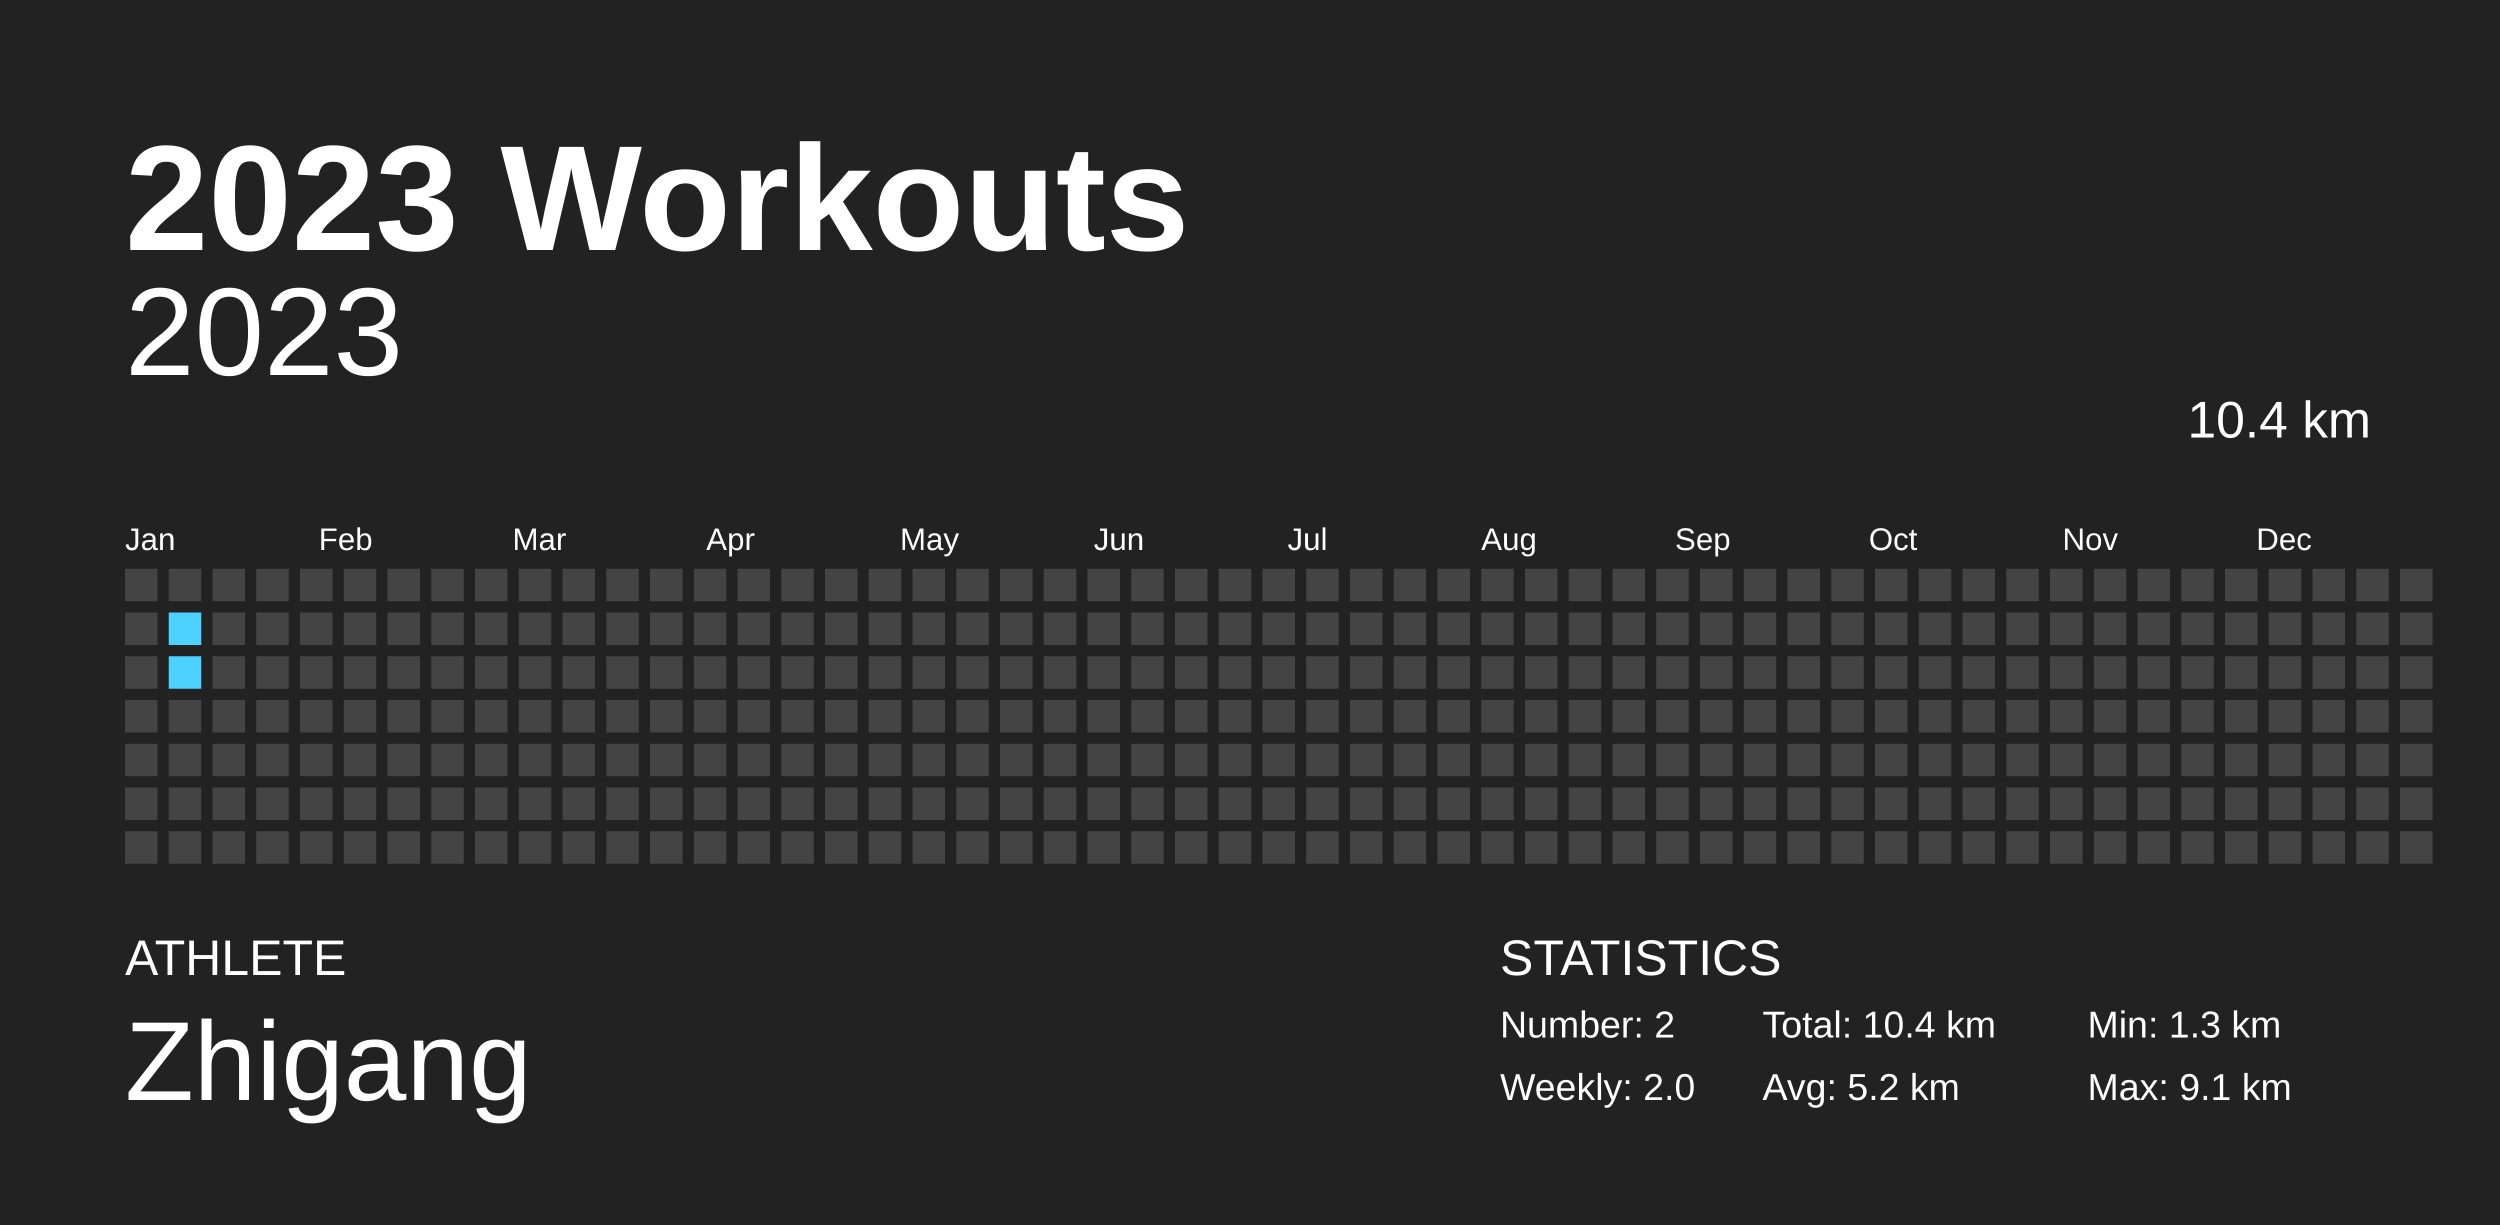
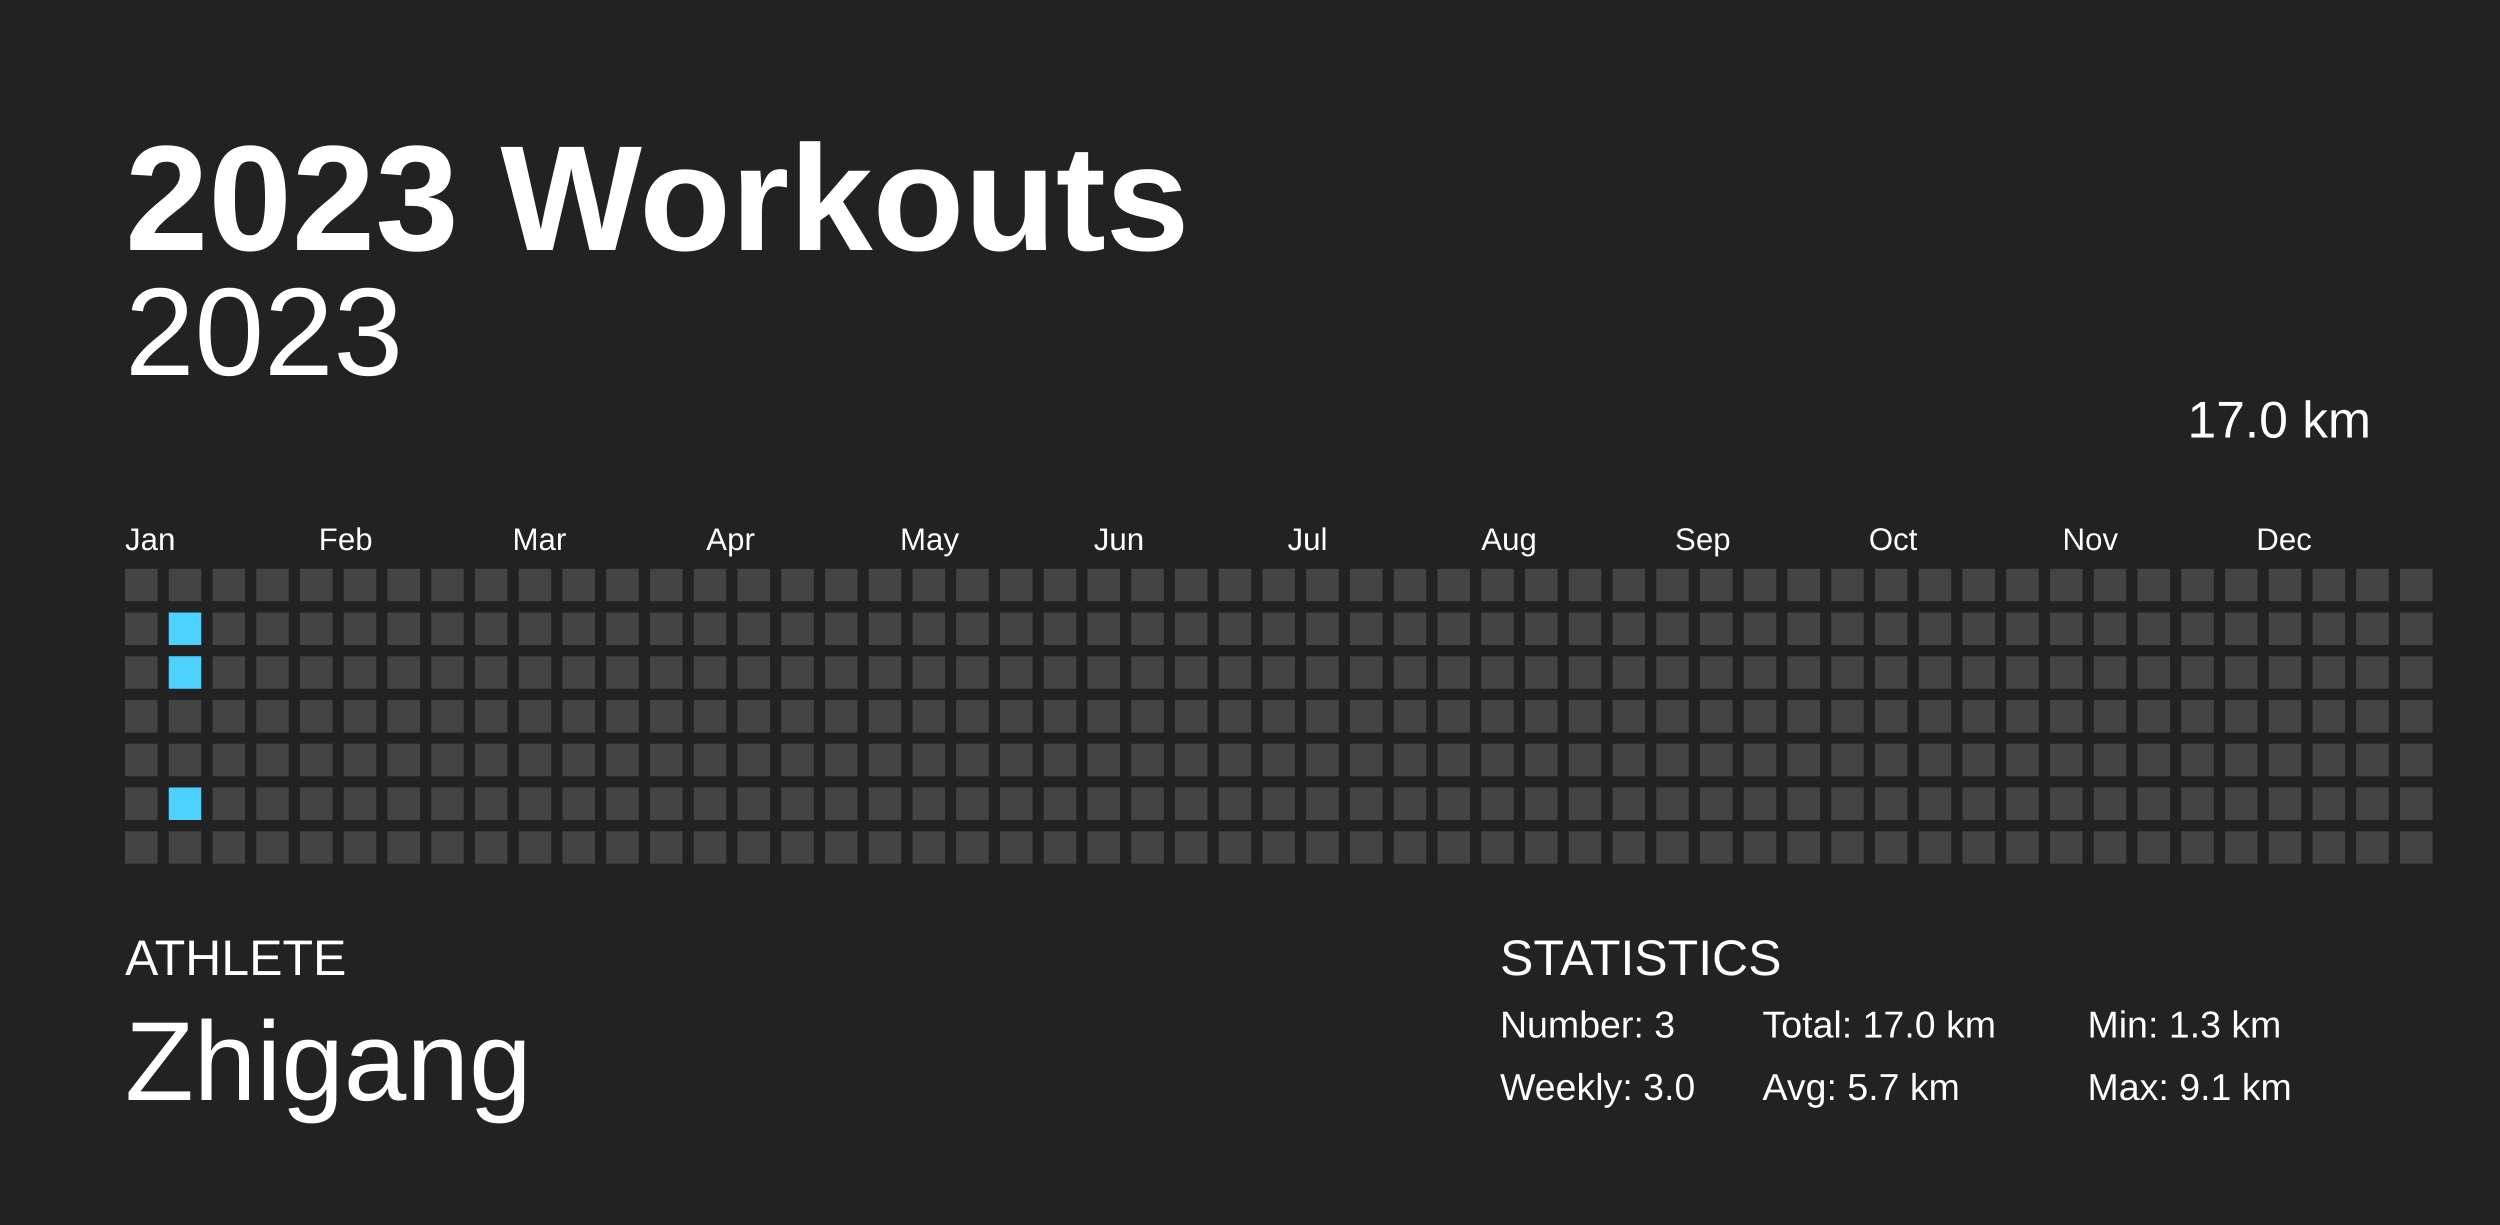
<svg xmlns="http://www.w3.org/2000/svg" baseProfile="full" height="98mm" version="1.1" viewBox="0,0,200,98" width="200mm">
  <defs />
  <rect fill="#222222" height="98" width="200" x="0" y="0" />
  <text fill="#FFFFFF" style="font-size:12px; font-family:Arial; font-weight:bold;" x="10" y="20">2023 Workouts</text>
  <text fill="#FFFFFF" style="font-size:4px; font-family:Arial" x="10" y="78">ATHLETE</text>
  <text fill="#FFFFFF" style="font-size:9px; font-family:Arial" x="10" y="88">Zhigang</text>
  <text fill="#FFFFFF" style="font-size:4px; font-family:Arial" x="120" y="78">STATISTICS</text>
-   <text fill="#FFFFFF" style="font-size:3px; font-family:Arial" x="120" y="83">Number: 2</text>
-   <text fill="#FFFFFF" style="font-size:3px; font-family:Arial" x="120" y="88">Weekly: 2.0</text>
-   <text fill="#FFFFFF" style="font-size:3px; font-family:Arial" x="141" y="83">Total: 10.4 km</text>
-   <text fill="#FFFFFF" style="font-size:3px; font-family:Arial" x="141" y="88">Avg: 5.2 km</text>
+   <text fill="#FFFFFF" style="font-size:3px; font-family:Arial" x="120" y="83">Number: 3</text>
+   <text fill="#FFFFFF" style="font-size:3px; font-family:Arial" x="120" y="88">Weekly: 3.0</text>
+   <text fill="#FFFFFF" style="font-size:3px; font-family:Arial" x="141" y="83">Total: 17.0 km</text>
+   <text fill="#FFFFFF" style="font-size:3px; font-family:Arial" x="141" y="88">Avg: 5.7 km</text>
  <text fill="#FFFFFF" style="font-size:3px; font-family:Arial" x="167" y="83">Min: 1.3 km</text>
  <text fill="#FFFFFF" style="font-size:3px; font-family:Arial" x="167" y="88">Max: 9.1 km</text>
  <text alignment-baseline="hanging" fill="#FFFFFF" style="font-size:10.0px; font-family:Arial;" x="10" y="30">2023</text>
-   <text alignment-baseline="hanging" fill="#FFFFFF" style="font-size:4.125px; font-family:Arial;" x="175" y="35">10.4 km</text>
+   <text alignment-baseline="hanging" fill="#FFFFFF" style="font-size:4.125px; font-family:Arial;" x="175" y="35">17.0 km</text>
  <text fill="#FFFFFF" style="font-size:2.5px; font-family:Arial" x="10.0" y="44">Jan</text>
  <text fill="#FFFFFF" style="font-size:2.5px; font-family:Arial" x="25.5" y="44">Feb</text>
  <text fill="#FFFFFF" style="font-size:2.5px; font-family:Arial" x="41.0" y="44">Mar</text>
  <text fill="#FFFFFF" style="font-size:2.5px; font-family:Arial" x="56.5" y="44">Apr</text>
  <text fill="#FFFFFF" style="font-size:2.5px; font-family:Arial" x="72.0" y="44">May</text>
  <text fill="#FFFFFF" style="font-size:2.5px; font-family:Arial" x="87.5" y="44">Jun</text>
  <text fill="#FFFFFF" style="font-size:2.5px; font-family:Arial" x="103.0" y="44">Jul</text>
  <text fill="#FFFFFF" style="font-size:2.5px; font-family:Arial" x="118.5" y="44">Aug</text>
  <text fill="#FFFFFF" style="font-size:2.5px; font-family:Arial" x="134.0" y="44">Sep</text>
  <text fill="#FFFFFF" style="font-size:2.5px; font-family:Arial" x="149.5" y="44">Oct</text>
  <text fill="#FFFFFF" style="font-size:2.5px; font-family:Arial" x="165.0" y="44">Nov</text>
  <text fill="#FFFFFF" style="font-size:2.5px; font-family:Arial" x="180.5" y="44">Dec</text>
  <rect fill="#444444" height="2.6" width="2.6" x="10.0" y="45.5" />
  <rect fill="#444444" height="2.6" width="2.6" x="10.0" y="49.0" />
  <rect fill="#444444" height="2.6" width="2.6" x="10.0" y="52.5" />
  <rect fill="#444444" height="2.6" width="2.6" x="10.0" y="56.0" />
  <rect fill="#444444" height="2.6" width="2.6" x="10.0" y="59.5" />
  <rect fill="#444444" height="2.6" width="2.6" x="10.0" y="63.0" />
  <rect fill="#444444" height="2.6" width="2.6" x="10.0" y="66.5" />
  <rect fill="#444444" height="2.6" width="2.6" x="13.5" y="45.5" />
  <rect fill="#4dd2ff" height="2.6" width="2.6" x="13.5" y="49.0" />
  <rect fill="#4dd2ff" height="2.6" width="2.6" x="13.5" y="52.5" />
  <rect fill="#444444" height="2.6" width="2.6" x="13.5" y="56.0" />
  <rect fill="#444444" height="2.6" width="2.6" x="13.5" y="59.5" />
-   <rect fill="#444444" height="2.6" width="2.6" x="13.5" y="63.0" />
+   <rect fill="#4dd2ff" height="2.6" width="2.6" x="13.5" y="63.0" />
  <rect fill="#444444" height="2.6" width="2.6" x="13.5" y="66.5" />
  <rect fill="#444444" height="2.6" width="2.6" x="17.0" y="45.5" />
  <rect fill="#444444" height="2.6" width="2.6" x="17.0" y="49.0" />
  <rect fill="#444444" height="2.6" width="2.6" x="17.0" y="52.5" />
  <rect fill="#444444" height="2.6" width="2.6" x="17.0" y="56.0" />
  <rect fill="#444444" height="2.6" width="2.6" x="17.0" y="59.5" />
  <rect fill="#444444" height="2.6" width="2.6" x="17.0" y="63.0" />
  <rect fill="#444444" height="2.6" width="2.6" x="17.0" y="66.5" />
  <rect fill="#444444" height="2.6" width="2.6" x="20.5" y="45.5" />
  <rect fill="#444444" height="2.6" width="2.6" x="20.5" y="49.0" />
  <rect fill="#444444" height="2.6" width="2.6" x="20.5" y="52.5" />
  <rect fill="#444444" height="2.6" width="2.6" x="20.5" y="56.0" />
  <rect fill="#444444" height="2.6" width="2.6" x="20.5" y="59.5" />
  <rect fill="#444444" height="2.6" width="2.6" x="20.5" y="63.0" />
  <rect fill="#444444" height="2.6" width="2.6" x="20.5" y="66.5" />
  <rect fill="#444444" height="2.6" width="2.6" x="24.0" y="45.5" />
  <rect fill="#444444" height="2.6" width="2.6" x="24.0" y="49.0" />
  <rect fill="#444444" height="2.6" width="2.6" x="24.0" y="52.5" />
  <rect fill="#444444" height="2.6" width="2.6" x="24.0" y="56.0" />
  <rect fill="#444444" height="2.6" width="2.6" x="24.0" y="59.5" />
  <rect fill="#444444" height="2.6" width="2.6" x="24.0" y="63.0" />
  <rect fill="#444444" height="2.6" width="2.6" x="24.0" y="66.5" />
  <rect fill="#444444" height="2.6" width="2.6" x="27.5" y="45.5" />
  <rect fill="#444444" height="2.6" width="2.6" x="27.5" y="49.0" />
  <rect fill="#444444" height="2.6" width="2.6" x="27.5" y="52.5" />
  <rect fill="#444444" height="2.6" width="2.6" x="27.5" y="56.0" />
  <rect fill="#444444" height="2.6" width="2.6" x="27.5" y="59.5" />
  <rect fill="#444444" height="2.6" width="2.6" x="27.5" y="63.0" />
  <rect fill="#444444" height="2.6" width="2.6" x="27.5" y="66.5" />
  <rect fill="#444444" height="2.6" width="2.6" x="31.0" y="45.5" />
  <rect fill="#444444" height="2.6" width="2.6" x="31.0" y="49.0" />
  <rect fill="#444444" height="2.6" width="2.6" x="31.0" y="52.5" />
  <rect fill="#444444" height="2.6" width="2.6" x="31.0" y="56.0" />
  <rect fill="#444444" height="2.6" width="2.6" x="31.0" y="59.5" />
  <rect fill="#444444" height="2.6" width="2.6" x="31.0" y="63.0" />
  <rect fill="#444444" height="2.6" width="2.6" x="31.0" y="66.5" />
  <rect fill="#444444" height="2.6" width="2.6" x="34.5" y="45.5" />
  <rect fill="#444444" height="2.6" width="2.6" x="34.5" y="49.0" />
  <rect fill="#444444" height="2.6" width="2.6" x="34.5" y="52.5" />
  <rect fill="#444444" height="2.6" width="2.6" x="34.5" y="56.0" />
  <rect fill="#444444" height="2.6" width="2.6" x="34.5" y="59.5" />
  <rect fill="#444444" height="2.6" width="2.6" x="34.5" y="63.0" />
  <rect fill="#444444" height="2.6" width="2.6" x="34.5" y="66.5" />
  <rect fill="#444444" height="2.6" width="2.6" x="38.0" y="45.5" />
  <rect fill="#444444" height="2.6" width="2.6" x="38.0" y="49.0" />
  <rect fill="#444444" height="2.6" width="2.6" x="38.0" y="52.5" />
  <rect fill="#444444" height="2.6" width="2.6" x="38.0" y="56.0" />
  <rect fill="#444444" height="2.6" width="2.6" x="38.0" y="59.5" />
  <rect fill="#444444" height="2.6" width="2.6" x="38.0" y="63.0" />
  <rect fill="#444444" height="2.6" width="2.6" x="38.0" y="66.5" />
  <rect fill="#444444" height="2.6" width="2.6" x="41.5" y="45.5" />
  <rect fill="#444444" height="2.6" width="2.6" x="41.5" y="49.0" />
  <rect fill="#444444" height="2.6" width="2.6" x="41.5" y="52.5" />
  <rect fill="#444444" height="2.6" width="2.6" x="41.5" y="56.0" />
  <rect fill="#444444" height="2.6" width="2.6" x="41.5" y="59.5" />
  <rect fill="#444444" height="2.6" width="2.6" x="41.5" y="63.0" />
  <rect fill="#444444" height="2.6" width="2.6" x="41.5" y="66.5" />
  <rect fill="#444444" height="2.6" width="2.6" x="45.0" y="45.5" />
  <rect fill="#444444" height="2.6" width="2.6" x="45.0" y="49.0" />
  <rect fill="#444444" height="2.6" width="2.6" x="45.0" y="52.5" />
  <rect fill="#444444" height="2.6" width="2.6" x="45.0" y="56.0" />
  <rect fill="#444444" height="2.6" width="2.6" x="45.0" y="59.5" />
  <rect fill="#444444" height="2.6" width="2.6" x="45.0" y="63.0" />
  <rect fill="#444444" height="2.6" width="2.6" x="45.0" y="66.5" />
  <rect fill="#444444" height="2.6" width="2.6" x="48.5" y="45.5" />
  <rect fill="#444444" height="2.6" width="2.6" x="48.5" y="49.0" />
  <rect fill="#444444" height="2.6" width="2.6" x="48.5" y="52.5" />
  <rect fill="#444444" height="2.6" width="2.6" x="48.5" y="56.0" />
  <rect fill="#444444" height="2.6" width="2.6" x="48.5" y="59.5" />
  <rect fill="#444444" height="2.6" width="2.6" x="48.5" y="63.0" />
  <rect fill="#444444" height="2.6" width="2.6" x="48.5" y="66.5" />
  <rect fill="#444444" height="2.6" width="2.6" x="52.0" y="45.5" />
  <rect fill="#444444" height="2.6" width="2.6" x="52.0" y="49.0" />
  <rect fill="#444444" height="2.6" width="2.6" x="52.0" y="52.5" />
  <rect fill="#444444" height="2.6" width="2.6" x="52.0" y="56.0" />
  <rect fill="#444444" height="2.6" width="2.6" x="52.0" y="59.5" />
  <rect fill="#444444" height="2.6" width="2.6" x="52.0" y="63.0" />
  <rect fill="#444444" height="2.6" width="2.6" x="52.0" y="66.5" />
  <rect fill="#444444" height="2.6" width="2.6" x="55.5" y="45.5" />
  <rect fill="#444444" height="2.6" width="2.6" x="55.5" y="49.0" />
  <rect fill="#444444" height="2.6" width="2.6" x="55.5" y="52.5" />
  <rect fill="#444444" height="2.6" width="2.6" x="55.5" y="56.0" />
  <rect fill="#444444" height="2.6" width="2.6" x="55.5" y="59.5" />
  <rect fill="#444444" height="2.6" width="2.6" x="55.5" y="63.0" />
  <rect fill="#444444" height="2.6" width="2.6" x="55.5" y="66.5" />
  <rect fill="#444444" height="2.6" width="2.6" x="59.0" y="45.5" />
  <rect fill="#444444" height="2.6" width="2.6" x="59.0" y="49.0" />
  <rect fill="#444444" height="2.6" width="2.6" x="59.0" y="52.5" />
  <rect fill="#444444" height="2.6" width="2.6" x="59.0" y="56.0" />
  <rect fill="#444444" height="2.6" width="2.6" x="59.0" y="59.5" />
  <rect fill="#444444" height="2.6" width="2.6" x="59.0" y="63.0" />
  <rect fill="#444444" height="2.6" width="2.6" x="59.0" y="66.5" />
  <rect fill="#444444" height="2.6" width="2.6" x="62.5" y="45.5" />
  <rect fill="#444444" height="2.6" width="2.6" x="62.5" y="49.0" />
  <rect fill="#444444" height="2.6" width="2.6" x="62.5" y="52.5" />
  <rect fill="#444444" height="2.6" width="2.6" x="62.5" y="56.0" />
  <rect fill="#444444" height="2.6" width="2.6" x="62.5" y="59.5" />
  <rect fill="#444444" height="2.6" width="2.6" x="62.5" y="63.0" />
  <rect fill="#444444" height="2.6" width="2.6" x="62.5" y="66.5" />
  <rect fill="#444444" height="2.6" width="2.6" x="66.0" y="45.5" />
  <rect fill="#444444" height="2.6" width="2.6" x="66.0" y="49.0" />
  <rect fill="#444444" height="2.6" width="2.6" x="66.0" y="52.5" />
  <rect fill="#444444" height="2.6" width="2.6" x="66.0" y="56.0" />
  <rect fill="#444444" height="2.6" width="2.6" x="66.0" y="59.5" />
  <rect fill="#444444" height="2.6" width="2.6" x="66.0" y="63.0" />
  <rect fill="#444444" height="2.6" width="2.6" x="66.0" y="66.5" />
  <rect fill="#444444" height="2.6" width="2.6" x="69.5" y="45.5" />
  <rect fill="#444444" height="2.6" width="2.6" x="69.5" y="49.0" />
  <rect fill="#444444" height="2.6" width="2.6" x="69.5" y="52.5" />
  <rect fill="#444444" height="2.6" width="2.6" x="69.5" y="56.0" />
  <rect fill="#444444" height="2.6" width="2.6" x="69.5" y="59.5" />
  <rect fill="#444444" height="2.6" width="2.6" x="69.5" y="63.0" />
  <rect fill="#444444" height="2.6" width="2.6" x="69.5" y="66.5" />
  <rect fill="#444444" height="2.6" width="2.6" x="73.0" y="45.5" />
  <rect fill="#444444" height="2.6" width="2.6" x="73.0" y="49.0" />
  <rect fill="#444444" height="2.6" width="2.6" x="73.0" y="52.5" />
  <rect fill="#444444" height="2.6" width="2.6" x="73.0" y="56.0" />
  <rect fill="#444444" height="2.6" width="2.6" x="73.0" y="59.5" />
  <rect fill="#444444" height="2.6" width="2.6" x="73.0" y="63.0" />
  <rect fill="#444444" height="2.6" width="2.6" x="73.0" y="66.5" />
  <rect fill="#444444" height="2.6" width="2.6" x="76.5" y="45.5" />
  <rect fill="#444444" height="2.6" width="2.6" x="76.5" y="49.0" />
  <rect fill="#444444" height="2.6" width="2.6" x="76.5" y="52.5" />
  <rect fill="#444444" height="2.6" width="2.6" x="76.5" y="56.0" />
  <rect fill="#444444" height="2.6" width="2.6" x="76.5" y="59.5" />
  <rect fill="#444444" height="2.6" width="2.6" x="76.5" y="63.0" />
  <rect fill="#444444" height="2.6" width="2.6" x="76.5" y="66.5" />
  <rect fill="#444444" height="2.6" width="2.6" x="80.0" y="45.5" />
  <rect fill="#444444" height="2.6" width="2.6" x="80.0" y="49.0" />
  <rect fill="#444444" height="2.6" width="2.6" x="80.0" y="52.5" />
  <rect fill="#444444" height="2.6" width="2.6" x="80.0" y="56.0" />
  <rect fill="#444444" height="2.6" width="2.6" x="80.0" y="59.5" />
  <rect fill="#444444" height="2.6" width="2.6" x="80.0" y="63.0" />
  <rect fill="#444444" height="2.6" width="2.6" x="80.0" y="66.5" />
  <rect fill="#444444" height="2.6" width="2.6" x="83.5" y="45.5" />
  <rect fill="#444444" height="2.6" width="2.6" x="83.5" y="49.0" />
  <rect fill="#444444" height="2.6" width="2.6" x="83.5" y="52.5" />
  <rect fill="#444444" height="2.6" width="2.6" x="83.5" y="56.0" />
  <rect fill="#444444" height="2.6" width="2.6" x="83.5" y="59.5" />
  <rect fill="#444444" height="2.6" width="2.6" x="83.5" y="63.0" />
  <rect fill="#444444" height="2.6" width="2.6" x="83.5" y="66.5" />
  <rect fill="#444444" height="2.6" width="2.6" x="87.0" y="45.5" />
  <rect fill="#444444" height="2.6" width="2.6" x="87.0" y="49.0" />
  <rect fill="#444444" height="2.6" width="2.6" x="87.0" y="52.5" />
  <rect fill="#444444" height="2.6" width="2.6" x="87.0" y="56.0" />
  <rect fill="#444444" height="2.6" width="2.6" x="87.0" y="59.5" />
  <rect fill="#444444" height="2.6" width="2.6" x="87.0" y="63.0" />
  <rect fill="#444444" height="2.6" width="2.6" x="87.0" y="66.5" />
  <rect fill="#444444" height="2.6" width="2.6" x="90.5" y="45.5" />
  <rect fill="#444444" height="2.6" width="2.6" x="90.5" y="49.0" />
  <rect fill="#444444" height="2.6" width="2.6" x="90.5" y="52.5" />
  <rect fill="#444444" height="2.6" width="2.6" x="90.5" y="56.0" />
  <rect fill="#444444" height="2.6" width="2.6" x="90.5" y="59.5" />
  <rect fill="#444444" height="2.6" width="2.6" x="90.5" y="63.0" />
  <rect fill="#444444" height="2.6" width="2.6" x="90.5" y="66.5" />
  <rect fill="#444444" height="2.6" width="2.6" x="94.0" y="45.5" />
  <rect fill="#444444" height="2.6" width="2.6" x="94.0" y="49.0" />
  <rect fill="#444444" height="2.6" width="2.6" x="94.0" y="52.5" />
  <rect fill="#444444" height="2.6" width="2.6" x="94.0" y="56.0" />
  <rect fill="#444444" height="2.6" width="2.6" x="94.0" y="59.5" />
  <rect fill="#444444" height="2.6" width="2.6" x="94.0" y="63.0" />
  <rect fill="#444444" height="2.6" width="2.6" x="94.0" y="66.5" />
  <rect fill="#444444" height="2.6" width="2.6" x="97.5" y="45.5" />
  <rect fill="#444444" height="2.6" width="2.6" x="97.5" y="49.0" />
  <rect fill="#444444" height="2.6" width="2.6" x="97.5" y="52.5" />
  <rect fill="#444444" height="2.6" width="2.6" x="97.5" y="56.0" />
  <rect fill="#444444" height="2.6" width="2.6" x="97.5" y="59.5" />
  <rect fill="#444444" height="2.6" width="2.6" x="97.5" y="63.0" />
  <rect fill="#444444" height="2.6" width="2.6" x="97.5" y="66.5" />
  <rect fill="#444444" height="2.6" width="2.6" x="101.0" y="45.5" />
  <rect fill="#444444" height="2.6" width="2.6" x="101.0" y="49.0" />
  <rect fill="#444444" height="2.6" width="2.6" x="101.0" y="52.5" />
  <rect fill="#444444" height="2.6" width="2.6" x="101.0" y="56.0" />
  <rect fill="#444444" height="2.6" width="2.6" x="101.0" y="59.5" />
  <rect fill="#444444" height="2.6" width="2.6" x="101.0" y="63.0" />
  <rect fill="#444444" height="2.6" width="2.6" x="101.0" y="66.5" />
  <rect fill="#444444" height="2.6" width="2.6" x="104.5" y="45.5" />
  <rect fill="#444444" height="2.6" width="2.6" x="104.5" y="49.0" />
  <rect fill="#444444" height="2.6" width="2.6" x="104.5" y="52.5" />
  <rect fill="#444444" height="2.6" width="2.6" x="104.5" y="56.0" />
  <rect fill="#444444" height="2.6" width="2.6" x="104.5" y="59.5" />
  <rect fill="#444444" height="2.6" width="2.6" x="104.5" y="63.0" />
  <rect fill="#444444" height="2.6" width="2.6" x="104.5" y="66.5" />
  <rect fill="#444444" height="2.6" width="2.6" x="108.0" y="45.5" />
  <rect fill="#444444" height="2.6" width="2.6" x="108.0" y="49.0" />
  <rect fill="#444444" height="2.6" width="2.6" x="108.0" y="52.5" />
  <rect fill="#444444" height="2.6" width="2.6" x="108.0" y="56.0" />
  <rect fill="#444444" height="2.6" width="2.6" x="108.0" y="59.5" />
  <rect fill="#444444" height="2.6" width="2.6" x="108.0" y="63.0" />
  <rect fill="#444444" height="2.6" width="2.6" x="108.0" y="66.5" />
  <rect fill="#444444" height="2.6" width="2.6" x="111.5" y="45.5" />
  <rect fill="#444444" height="2.6" width="2.6" x="111.5" y="49.0" />
  <rect fill="#444444" height="2.6" width="2.6" x="111.5" y="52.5" />
  <rect fill="#444444" height="2.6" width="2.6" x="111.5" y="56.0" />
  <rect fill="#444444" height="2.6" width="2.6" x="111.5" y="59.5" />
  <rect fill="#444444" height="2.6" width="2.6" x="111.5" y="63.0" />
  <rect fill="#444444" height="2.6" width="2.6" x="111.5" y="66.5" />
  <rect fill="#444444" height="2.6" width="2.6" x="115.0" y="45.5" />
  <rect fill="#444444" height="2.6" width="2.6" x="115.0" y="49.0" />
  <rect fill="#444444" height="2.6" width="2.6" x="115.0" y="52.5" />
  <rect fill="#444444" height="2.6" width="2.6" x="115.0" y="56.0" />
  <rect fill="#444444" height="2.6" width="2.6" x="115.0" y="59.5" />
  <rect fill="#444444" height="2.6" width="2.6" x="115.0" y="63.0" />
  <rect fill="#444444" height="2.6" width="2.6" x="115.0" y="66.5" />
  <rect fill="#444444" height="2.6" width="2.6" x="118.5" y="45.5" />
  <rect fill="#444444" height="2.6" width="2.6" x="118.5" y="49.0" />
  <rect fill="#444444" height="2.6" width="2.6" x="118.5" y="52.5" />
  <rect fill="#444444" height="2.6" width="2.6" x="118.5" y="56.0" />
  <rect fill="#444444" height="2.6" width="2.6" x="118.5" y="59.5" />
  <rect fill="#444444" height="2.6" width="2.6" x="118.5" y="63.0" />
  <rect fill="#444444" height="2.6" width="2.6" x="118.5" y="66.5" />
  <rect fill="#444444" height="2.6" width="2.6" x="122.0" y="45.5" />
  <rect fill="#444444" height="2.6" width="2.6" x="122.0" y="49.0" />
  <rect fill="#444444" height="2.6" width="2.6" x="122.0" y="52.5" />
  <rect fill="#444444" height="2.6" width="2.6" x="122.0" y="56.0" />
  <rect fill="#444444" height="2.6" width="2.6" x="122.0" y="59.5" />
  <rect fill="#444444" height="2.6" width="2.6" x="122.0" y="63.0" />
  <rect fill="#444444" height="2.6" width="2.6" x="122.0" y="66.5" />
  <rect fill="#444444" height="2.6" width="2.6" x="125.5" y="45.5" />
  <rect fill="#444444" height="2.6" width="2.6" x="125.5" y="49.0" />
  <rect fill="#444444" height="2.6" width="2.6" x="125.5" y="52.5" />
  <rect fill="#444444" height="2.6" width="2.6" x="125.5" y="56.0" />
  <rect fill="#444444" height="2.6" width="2.6" x="125.5" y="59.5" />
  <rect fill="#444444" height="2.6" width="2.6" x="125.5" y="63.0" />
  <rect fill="#444444" height="2.6" width="2.6" x="125.5" y="66.5" />
  <rect fill="#444444" height="2.6" width="2.6" x="129.0" y="45.5" />
  <rect fill="#444444" height="2.6" width="2.6" x="129.0" y="49.0" />
  <rect fill="#444444" height="2.6" width="2.6" x="129.0" y="52.5" />
  <rect fill="#444444" height="2.6" width="2.6" x="129.0" y="56.0" />
  <rect fill="#444444" height="2.6" width="2.6" x="129.0" y="59.5" />
  <rect fill="#444444" height="2.6" width="2.6" x="129.0" y="63.0" />
  <rect fill="#444444" height="2.6" width="2.6" x="129.0" y="66.5" />
  <rect fill="#444444" height="2.6" width="2.6" x="132.5" y="45.5" />
  <rect fill="#444444" height="2.6" width="2.6" x="132.5" y="49.0" />
  <rect fill="#444444" height="2.6" width="2.6" x="132.5" y="52.5" />
  <rect fill="#444444" height="2.6" width="2.6" x="132.5" y="56.0" />
  <rect fill="#444444" height="2.6" width="2.6" x="132.5" y="59.5" />
  <rect fill="#444444" height="2.6" width="2.6" x="132.5" y="63.0" />
  <rect fill="#444444" height="2.6" width="2.6" x="132.5" y="66.5" />
  <rect fill="#444444" height="2.6" width="2.6" x="136.0" y="45.5" />
  <rect fill="#444444" height="2.6" width="2.6" x="136.0" y="49.0" />
  <rect fill="#444444" height="2.6" width="2.6" x="136.0" y="52.5" />
  <rect fill="#444444" height="2.6" width="2.6" x="136.0" y="56.0" />
  <rect fill="#444444" height="2.6" width="2.6" x="136.0" y="59.5" />
  <rect fill="#444444" height="2.6" width="2.6" x="136.0" y="63.0" />
  <rect fill="#444444" height="2.6" width="2.6" x="136.0" y="66.5" />
  <rect fill="#444444" height="2.6" width="2.6" x="139.5" y="45.5" />
  <rect fill="#444444" height="2.6" width="2.6" x="139.5" y="49.0" />
  <rect fill="#444444" height="2.6" width="2.6" x="139.5" y="52.5" />
  <rect fill="#444444" height="2.6" width="2.6" x="139.5" y="56.0" />
  <rect fill="#444444" height="2.6" width="2.6" x="139.5" y="59.5" />
  <rect fill="#444444" height="2.6" width="2.6" x="139.5" y="63.0" />
  <rect fill="#444444" height="2.6" width="2.6" x="139.5" y="66.5" />
  <rect fill="#444444" height="2.6" width="2.6" x="143.0" y="45.5" />
  <rect fill="#444444" height="2.6" width="2.6" x="143.0" y="49.0" />
  <rect fill="#444444" height="2.6" width="2.6" x="143.0" y="52.5" />
  <rect fill="#444444" height="2.6" width="2.6" x="143.0" y="56.0" />
  <rect fill="#444444" height="2.6" width="2.6" x="143.0" y="59.5" />
  <rect fill="#444444" height="2.6" width="2.6" x="143.0" y="63.0" />
  <rect fill="#444444" height="2.6" width="2.6" x="143.0" y="66.5" />
  <rect fill="#444444" height="2.6" width="2.6" x="146.5" y="45.5" />
  <rect fill="#444444" height="2.6" width="2.6" x="146.5" y="49.0" />
  <rect fill="#444444" height="2.6" width="2.6" x="146.5" y="52.5" />
  <rect fill="#444444" height="2.6" width="2.6" x="146.5" y="56.0" />
  <rect fill="#444444" height="2.6" width="2.6" x="146.5" y="59.5" />
  <rect fill="#444444" height="2.6" width="2.6" x="146.5" y="63.0" />
  <rect fill="#444444" height="2.6" width="2.6" x="146.5" y="66.5" />
  <rect fill="#444444" height="2.6" width="2.6" x="150.0" y="45.5" />
  <rect fill="#444444" height="2.6" width="2.6" x="150.0" y="49.0" />
  <rect fill="#444444" height="2.6" width="2.6" x="150.0" y="52.5" />
  <rect fill="#444444" height="2.6" width="2.6" x="150.0" y="56.0" />
  <rect fill="#444444" height="2.6" width="2.6" x="150.0" y="59.5" />
  <rect fill="#444444" height="2.6" width="2.6" x="150.0" y="63.0" />
  <rect fill="#444444" height="2.6" width="2.6" x="150.0" y="66.5" />
  <rect fill="#444444" height="2.6" width="2.6" x="153.5" y="45.5" />
  <rect fill="#444444" height="2.6" width="2.6" x="153.5" y="49.0" />
  <rect fill="#444444" height="2.6" width="2.6" x="153.5" y="52.5" />
  <rect fill="#444444" height="2.6" width="2.6" x="153.5" y="56.0" />
  <rect fill="#444444" height="2.6" width="2.6" x="153.5" y="59.5" />
  <rect fill="#444444" height="2.6" width="2.6" x="153.5" y="63.0" />
  <rect fill="#444444" height="2.6" width="2.6" x="153.5" y="66.5" />
  <rect fill="#444444" height="2.6" width="2.6" x="157.0" y="45.5" />
  <rect fill="#444444" height="2.6" width="2.6" x="157.0" y="49.0" />
  <rect fill="#444444" height="2.6" width="2.6" x="157.0" y="52.5" />
  <rect fill="#444444" height="2.6" width="2.6" x="157.0" y="56.0" />
  <rect fill="#444444" height="2.6" width="2.6" x="157.0" y="59.5" />
  <rect fill="#444444" height="2.6" width="2.6" x="157.0" y="63.0" />
  <rect fill="#444444" height="2.6" width="2.6" x="157.0" y="66.5" />
  <rect fill="#444444" height="2.6" width="2.6" x="160.5" y="45.5" />
  <rect fill="#444444" height="2.6" width="2.6" x="160.5" y="49.0" />
  <rect fill="#444444" height="2.6" width="2.6" x="160.5" y="52.5" />
  <rect fill="#444444" height="2.6" width="2.6" x="160.5" y="56.0" />
  <rect fill="#444444" height="2.6" width="2.6" x="160.5" y="59.5" />
  <rect fill="#444444" height="2.6" width="2.6" x="160.5" y="63.0" />
  <rect fill="#444444" height="2.6" width="2.6" x="160.5" y="66.5" />
  <rect fill="#444444" height="2.6" width="2.6" x="164.0" y="45.5" />
  <rect fill="#444444" height="2.6" width="2.6" x="164.0" y="49.0" />
  <rect fill="#444444" height="2.6" width="2.6" x="164.0" y="52.5" />
  <rect fill="#444444" height="2.6" width="2.6" x="164.0" y="56.0" />
  <rect fill="#444444" height="2.6" width="2.6" x="164.0" y="59.5" />
  <rect fill="#444444" height="2.6" width="2.6" x="164.0" y="63.0" />
  <rect fill="#444444" height="2.6" width="2.6" x="164.0" y="66.5" />
  <rect fill="#444444" height="2.6" width="2.6" x="167.5" y="45.5" />
  <rect fill="#444444" height="2.6" width="2.6" x="167.5" y="49.0" />
  <rect fill="#444444" height="2.6" width="2.6" x="167.5" y="52.5" />
  <rect fill="#444444" height="2.6" width="2.6" x="167.5" y="56.0" />
  <rect fill="#444444" height="2.6" width="2.6" x="167.5" y="59.5" />
  <rect fill="#444444" height="2.6" width="2.6" x="167.5" y="63.0" />
  <rect fill="#444444" height="2.6" width="2.6" x="167.5" y="66.5" />
  <rect fill="#444444" height="2.6" width="2.6" x="171.0" y="45.5" />
  <rect fill="#444444" height="2.6" width="2.6" x="171.0" y="49.0" />
  <rect fill="#444444" height="2.6" width="2.6" x="171.0" y="52.5" />
  <rect fill="#444444" height="2.6" width="2.6" x="171.0" y="56.0" />
  <rect fill="#444444" height="2.6" width="2.6" x="171.0" y="59.5" />
  <rect fill="#444444" height="2.6" width="2.6" x="171.0" y="63.0" />
  <rect fill="#444444" height="2.6" width="2.6" x="171.0" y="66.5" />
  <rect fill="#444444" height="2.6" width="2.6" x="174.5" y="45.5" />
  <rect fill="#444444" height="2.6" width="2.6" x="174.5" y="49.0" />
  <rect fill="#444444" height="2.6" width="2.6" x="174.5" y="52.5" />
  <rect fill="#444444" height="2.6" width="2.6" x="174.5" y="56.0" />
  <rect fill="#444444" height="2.6" width="2.6" x="174.5" y="59.5" />
  <rect fill="#444444" height="2.6" width="2.6" x="174.5" y="63.0" />
  <rect fill="#444444" height="2.6" width="2.6" x="174.5" y="66.5" />
  <rect fill="#444444" height="2.6" width="2.6" x="178.0" y="45.5" />
  <rect fill="#444444" height="2.6" width="2.6" x="178.0" y="49.0" />
  <rect fill="#444444" height="2.6" width="2.6" x="178.0" y="52.5" />
  <rect fill="#444444" height="2.6" width="2.6" x="178.0" y="56.0" />
  <rect fill="#444444" height="2.6" width="2.6" x="178.0" y="59.5" />
  <rect fill="#444444" height="2.6" width="2.6" x="178.0" y="63.0" />
  <rect fill="#444444" height="2.6" width="2.6" x="178.0" y="66.5" />
  <rect fill="#444444" height="2.6" width="2.6" x="181.5" y="45.5" />
  <rect fill="#444444" height="2.6" width="2.6" x="181.5" y="49.0" />
  <rect fill="#444444" height="2.6" width="2.6" x="181.5" y="52.5" />
  <rect fill="#444444" height="2.6" width="2.6" x="181.5" y="56.0" />
  <rect fill="#444444" height="2.6" width="2.6" x="181.5" y="59.5" />
  <rect fill="#444444" height="2.6" width="2.6" x="181.5" y="63.0" />
  <rect fill="#444444" height="2.6" width="2.6" x="181.5" y="66.5" />
  <rect fill="#444444" height="2.6" width="2.6" x="185.0" y="45.5" />
  <rect fill="#444444" height="2.6" width="2.6" x="185.0" y="49.0" />
  <rect fill="#444444" height="2.6" width="2.6" x="185.0" y="52.5" />
  <rect fill="#444444" height="2.6" width="2.6" x="185.0" y="56.0" />
  <rect fill="#444444" height="2.6" width="2.6" x="185.0" y="59.5" />
  <rect fill="#444444" height="2.6" width="2.6" x="185.0" y="63.0" />
  <rect fill="#444444" height="2.6" width="2.6" x="185.0" y="66.5" />
  <rect fill="#444444" height="2.6" width="2.6" x="188.5" y="45.5" />
  <rect fill="#444444" height="2.6" width="2.6" x="188.5" y="49.0" />
  <rect fill="#444444" height="2.6" width="2.6" x="188.5" y="52.5" />
  <rect fill="#444444" height="2.6" width="2.6" x="188.5" y="56.0" />
  <rect fill="#444444" height="2.6" width="2.6" x="188.5" y="59.5" />
  <rect fill="#444444" height="2.6" width="2.6" x="188.5" y="63.0" />
  <rect fill="#444444" height="2.6" width="2.6" x="188.5" y="66.5" />
  <rect fill="#444444" height="2.6" width="2.6" x="192.0" y="45.5" />
  <rect fill="#444444" height="2.6" width="2.6" x="192.0" y="49.0" />
  <rect fill="#444444" height="2.6" width="2.6" x="192.0" y="52.5" />
  <rect fill="#444444" height="2.6" width="2.6" x="192.0" y="56.0" />
  <rect fill="#444444" height="2.6" width="2.6" x="192.0" y="59.5" />
  <rect fill="#444444" height="2.6" width="2.6" x="192.0" y="63.0" />
  <rect fill="#444444" height="2.6" width="2.6" x="192.0" y="66.5" />
</svg>
